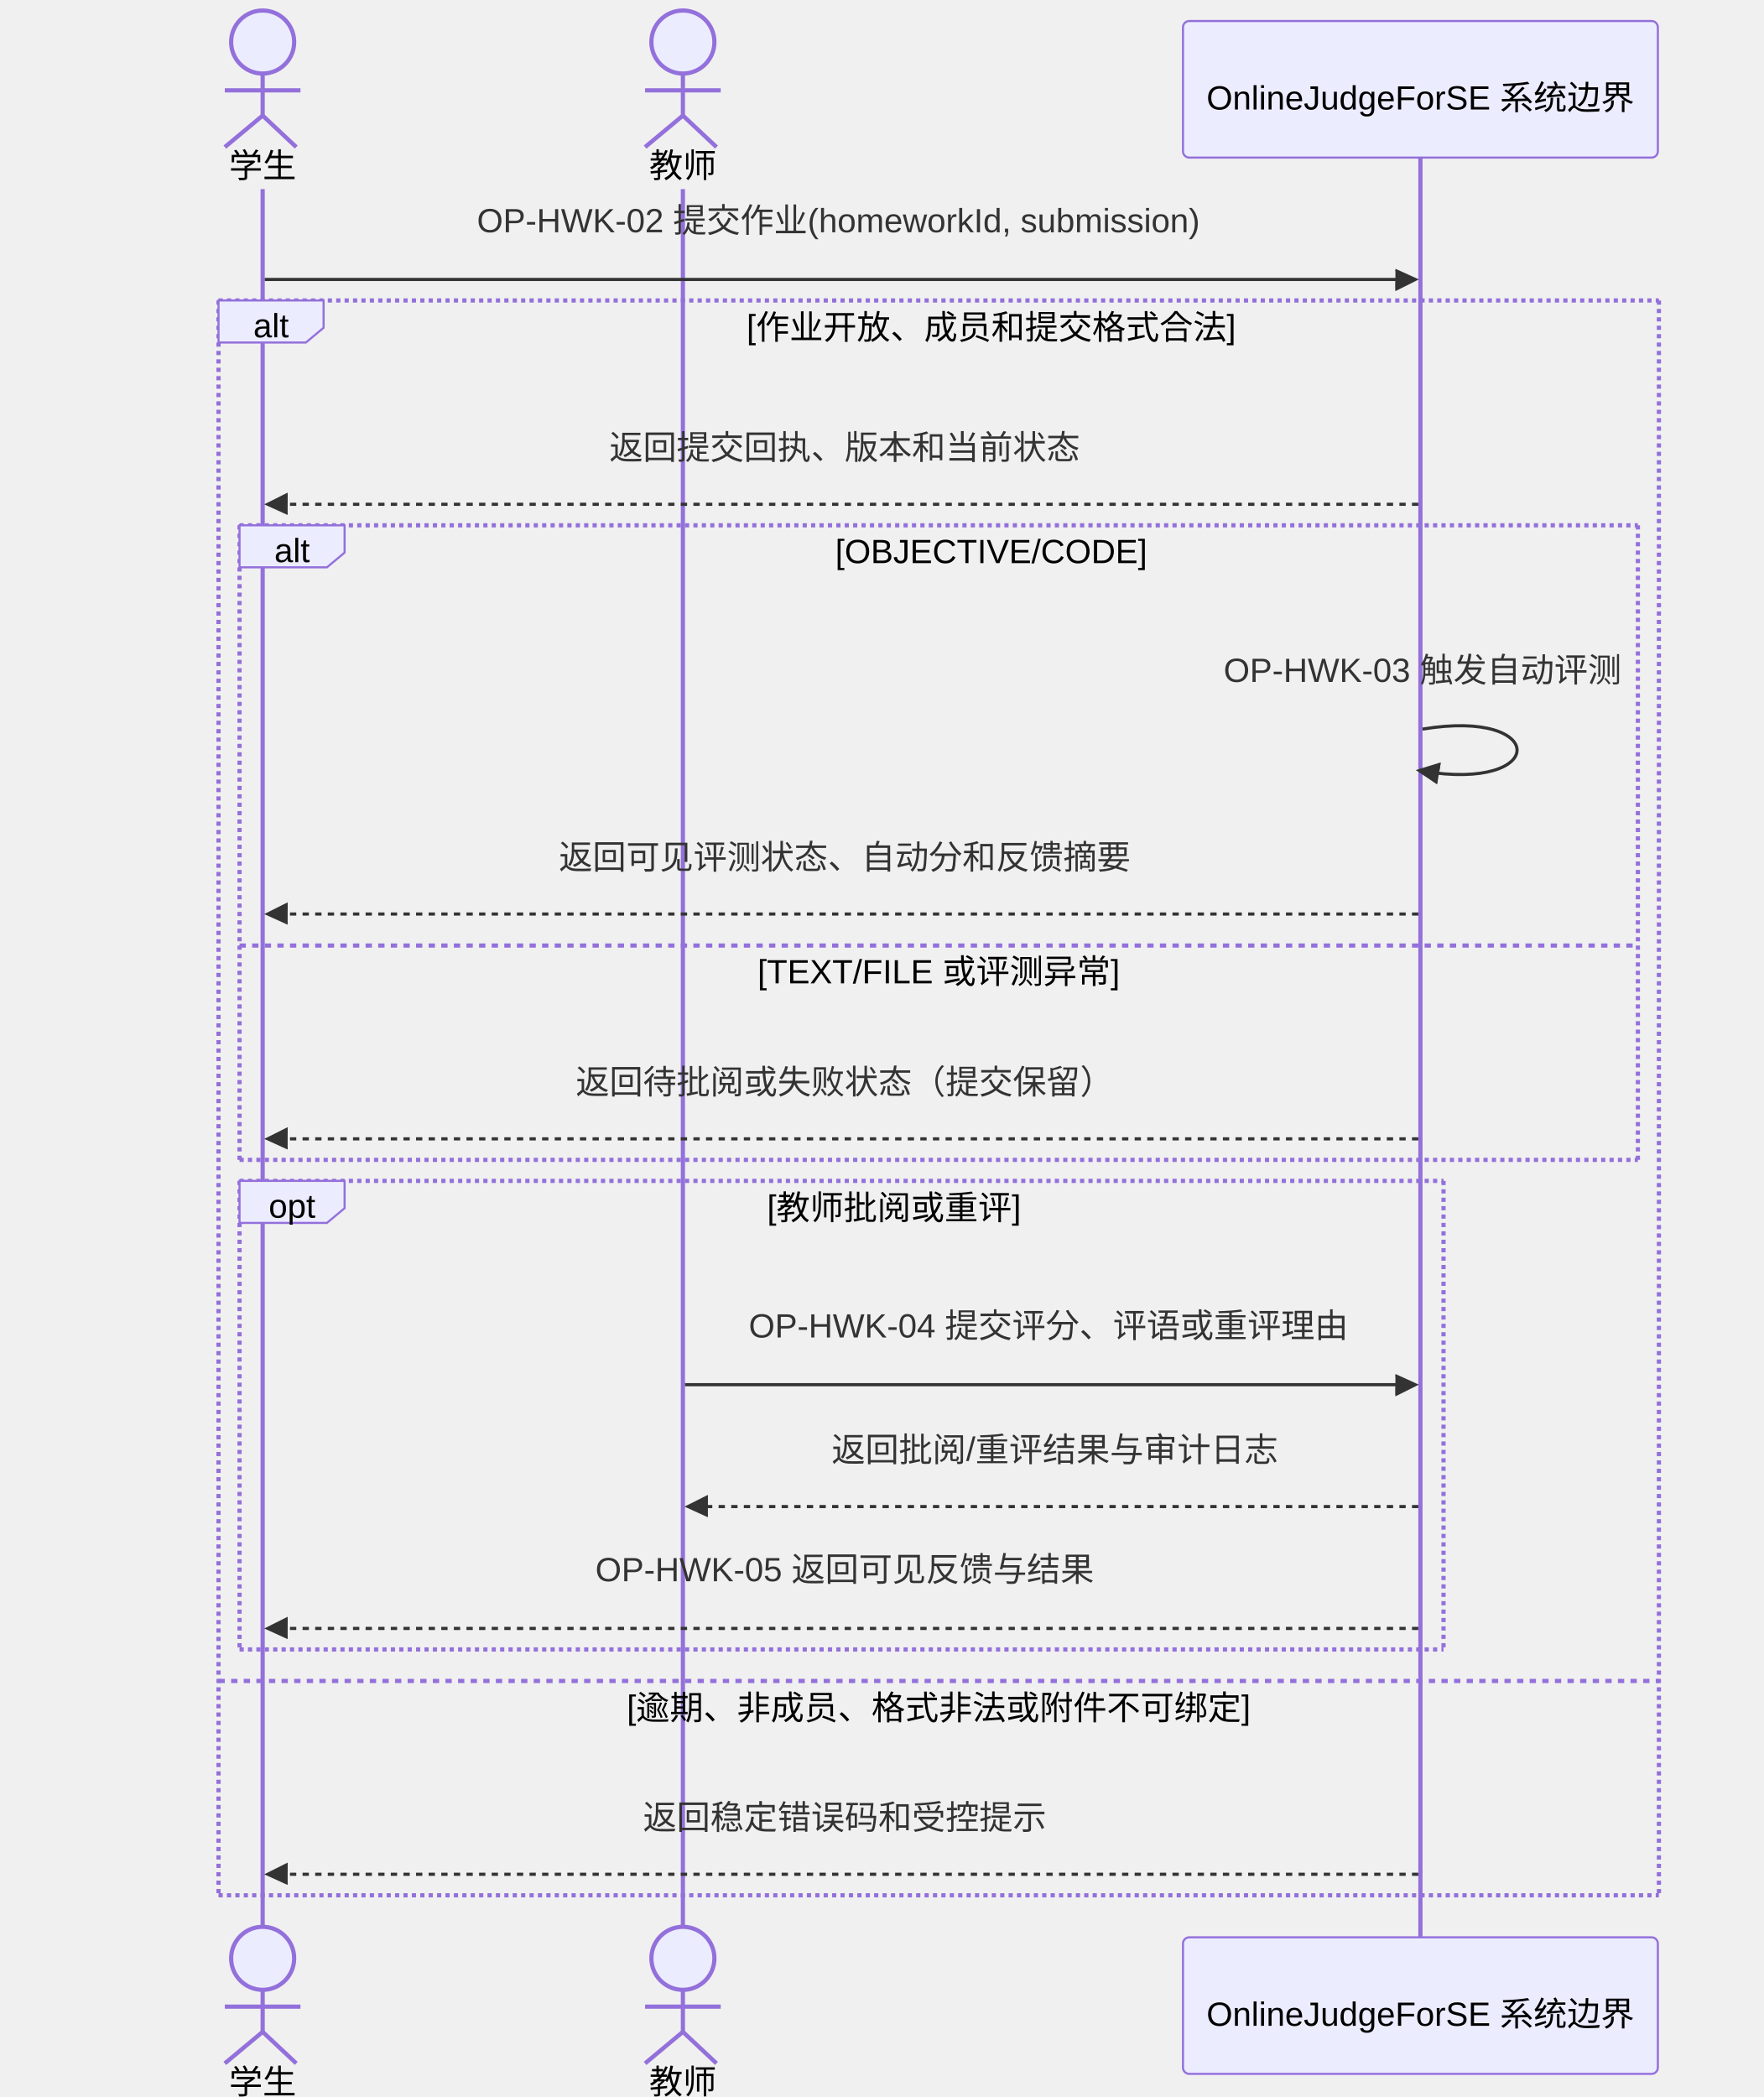
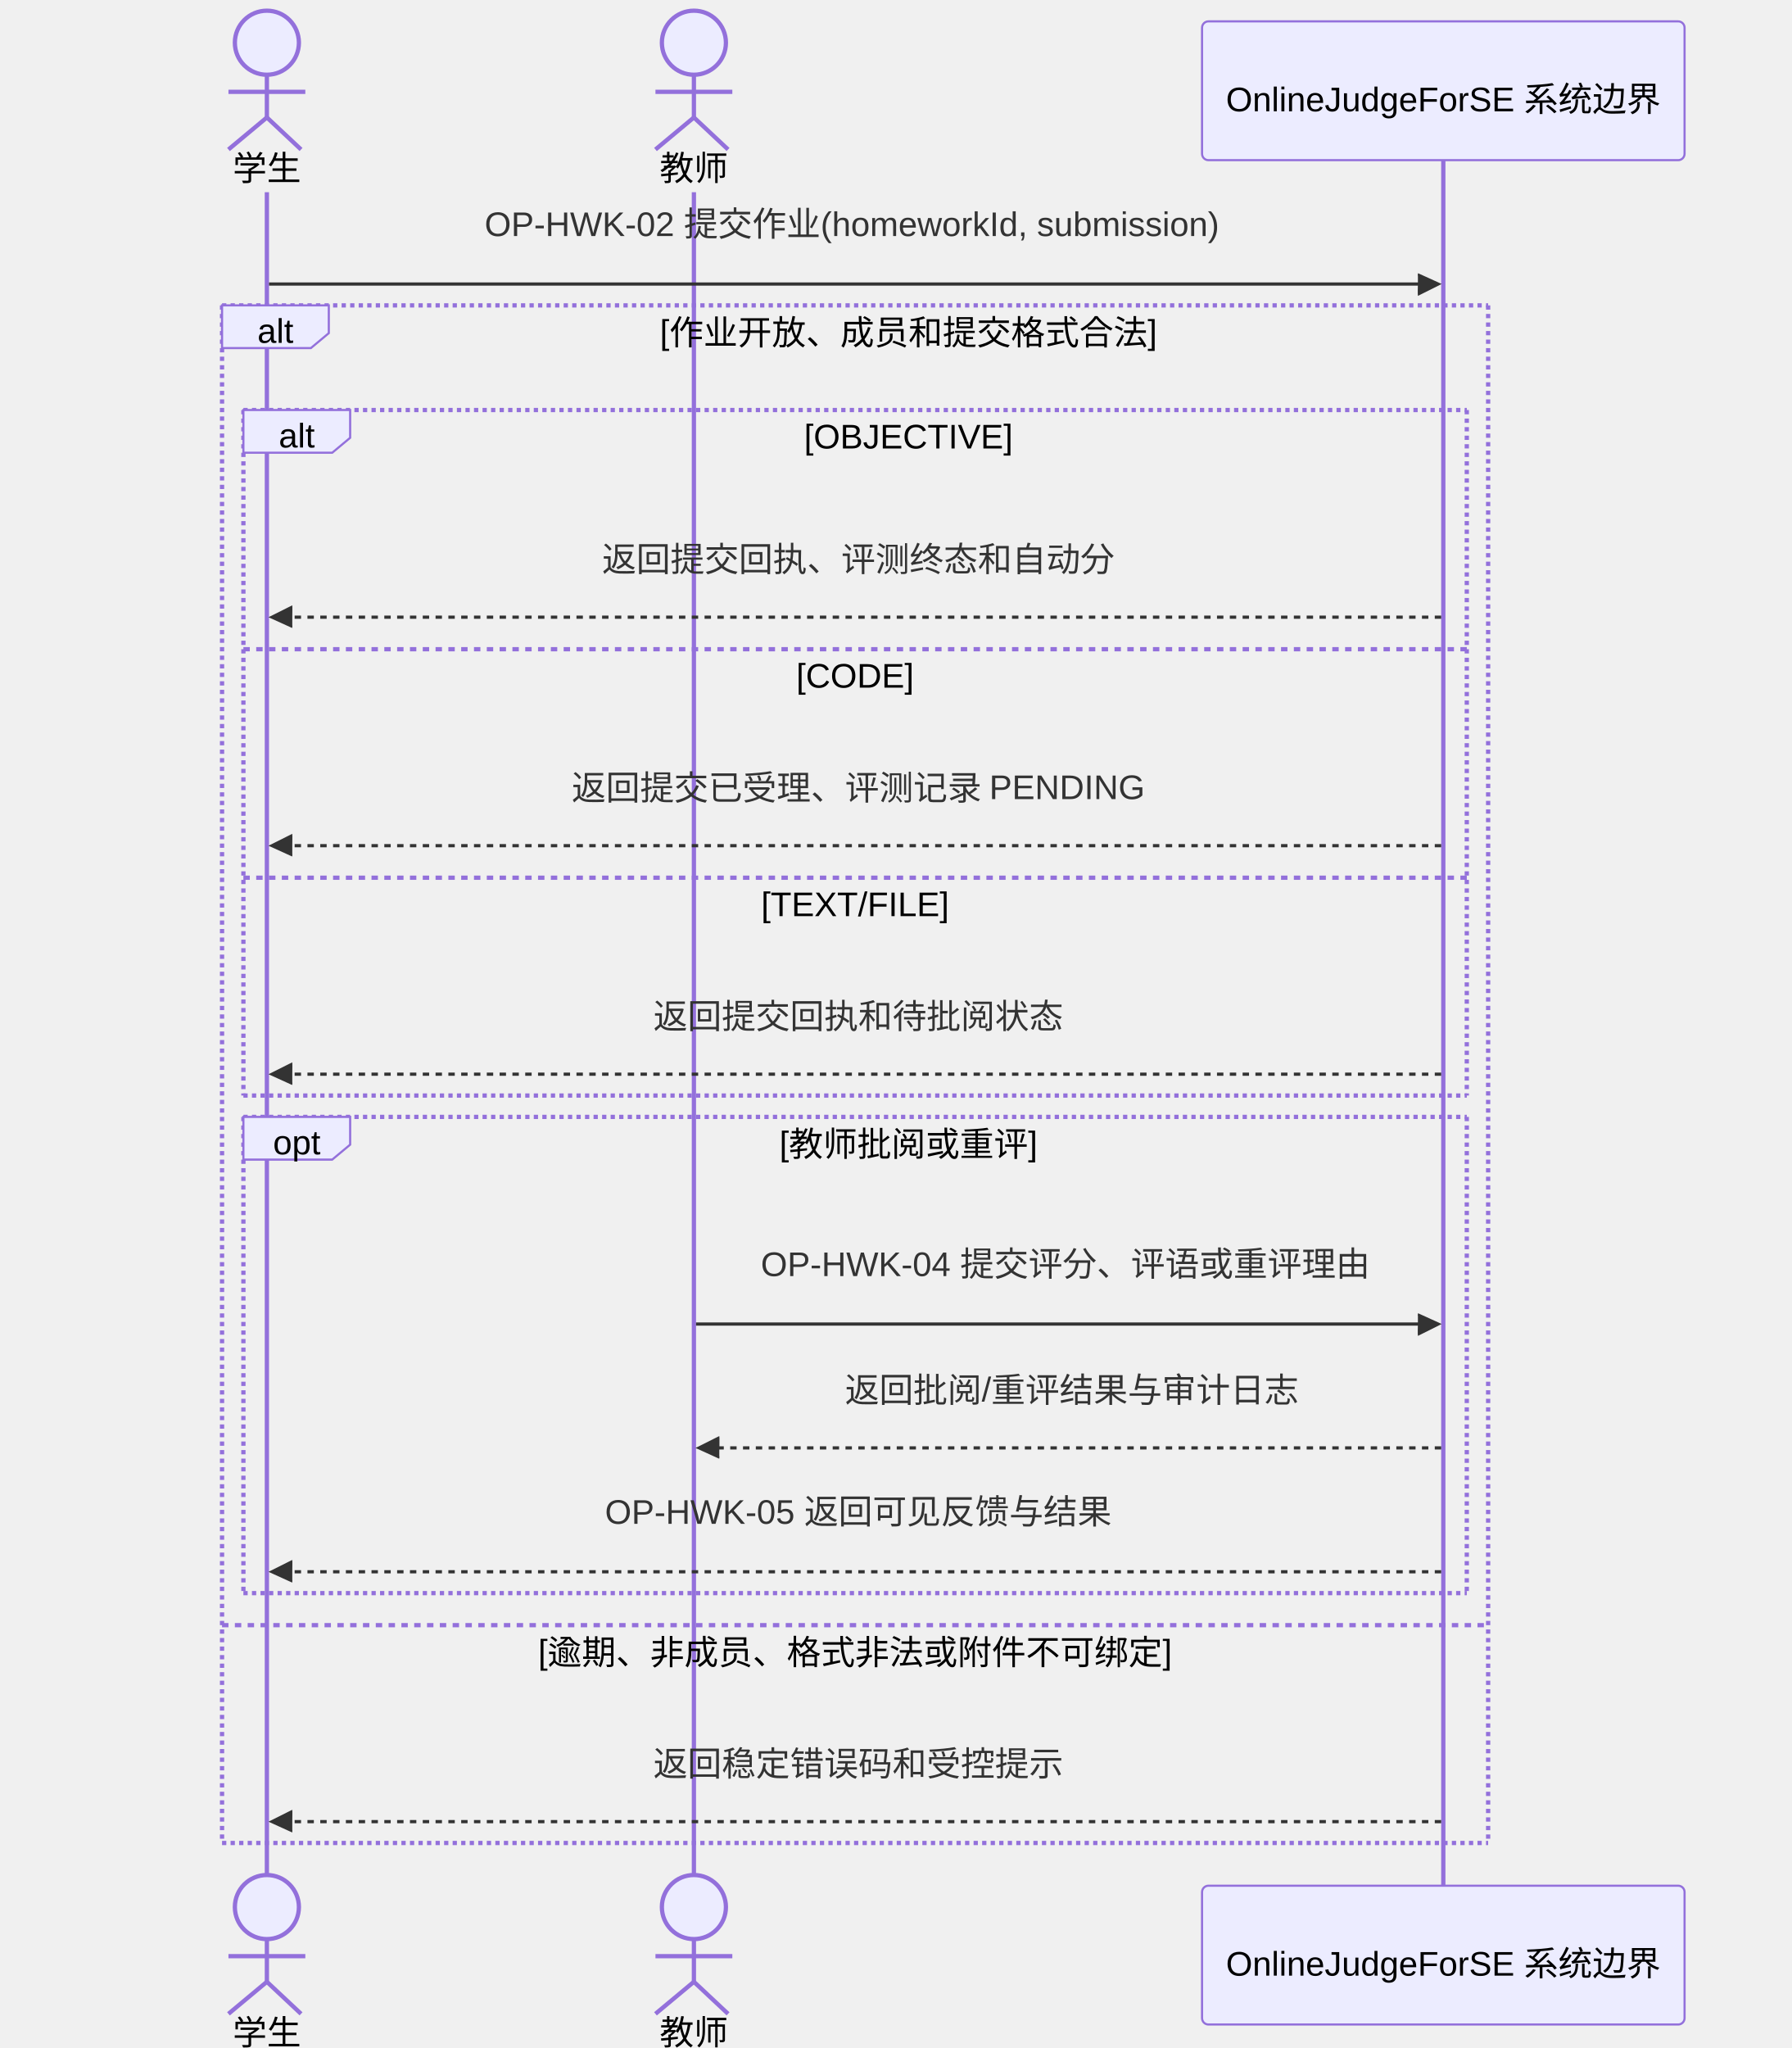
- <svg xmlns="http://www.w3.org/2000/svg" id="my-svg" width="100%" style="max-width: 839.5px;; background-color: white;" viewBox="-50 -10 839.5 998" role="graphics-document document" aria-roledescription="sequence">
+ <svg xmlns="http://www.w3.org/2000/svg" id="my-svg" width="100%" style="max-width: 839px;; background-color: white;" viewBox="-50 -10 839 959" role="graphics-document document" aria-roledescription="sequence">
  <g>
-     <rect x="513" y="912" fill="#eaeaea" stroke="#666" width="226" height="65" name="System" rx="3" ry="3" class="actor actor-bottom" />
-     <text x="626" y="944.5" dominant-baseline="central" alignment-baseline="central" class="actor actor-box" style="text-anchor: middle; font-size: 16px; font-weight: 400;">
+     <rect x="513" y="873" fill="#eaeaea" stroke="#666" width="226" height="65" name="System" rx="3" ry="3" class="actor actor-bottom" />
+     <text x="626" y="905.5" dominant-baseline="central" alignment-baseline="central" class="actor actor-box" style="text-anchor: middle; font-size: 16px; font-weight: 400;">
      <tspan x="626" dy="0">OnlineJudgeForSE 系统边界</tspan>
    </text>
  </g>
  <g />
  <g />
  <g>
-     <line id="actor2" x1="626" y1="65" x2="626" y2="912" class="actor-line 200" stroke-width="0.5px" stroke="#999" name="System" data-et="life-line" data-id="System" />
+     <line id="actor2" x1="626" y1="65" x2="626" y2="873" class="actor-line 200" stroke-width="0.5px" stroke="#999" name="System" data-et="life-line" data-id="System" />
    <g id="root-2" data-et="participant" data-type="participant" data-id="System">
      <rect x="513" y="0" fill="#eaeaea" stroke="#666" width="226" height="65" name="System" rx="3" ry="3" class="actor actor-top" />
      <text x="626" y="32.5" dominant-baseline="central" alignment-baseline="central" class="actor actor-box" style="text-anchor: middle; font-size: 16px; font-weight: 400;">
        <tspan x="626" dy="0">OnlineJudgeForSE 系统边界</tspan>
      </text>
    </g>
  </g>
  <g>
-     <line id="actor1" x1="275" y1="80" x2="275" y2="912" class="actor-line 200" stroke-width="0.5px" stroke="#999" name="Teacher" data-et="life-line" data-id="Teacher" />
+     <line id="actor1" x1="275" y1="80" x2="275" y2="873" class="actor-line 200" stroke-width="0.5px" stroke="#999" name="Teacher" data-et="life-line" data-id="Teacher" />
  </g>
  <g>
-     <line id="actor0" x1="75" y1="80" x2="75" y2="912" class="actor-line 200" stroke-width="0.5px" stroke="#999" name="Student" data-et="life-line" data-id="Student" />
+     <line id="actor0" x1="75" y1="80" x2="75" y2="873" class="actor-line 200" stroke-width="0.5px" stroke="#999" name="Student" data-et="life-line" data-id="Student" />
  </g>
  <style>#my-svg{font-family:"trebuchet ms",verdana,arial,sans-serif;font-size:16px;fill:#333;}@keyframes edge-animation-frame{from{stroke-dashoffset:0;}}@keyframes dash{to{stroke-dashoffset:0;}}#my-svg .edge-animation-slow{stroke-dasharray:9,5!important;stroke-dashoffset:900;animation:dash 50s linear infinite;stroke-linecap:round;}#my-svg .edge-animation-fast{stroke-dasharray:9,5!important;stroke-dashoffset:900;animation:dash 20s linear infinite;stroke-linecap:round;}#my-svg .error-icon{fill:#552222;}#my-svg .error-text{fill:#552222;stroke:#552222;}#my-svg .edge-thickness-normal{stroke-width:1px;}#my-svg .edge-thickness-thick{stroke-width:3.5px;}#my-svg .edge-pattern-solid{stroke-dasharray:0;}#my-svg .edge-thickness-invisible{stroke-width:0;fill:none;}#my-svg .edge-pattern-dashed{stroke-dasharray:3;}#my-svg .edge-pattern-dotted{stroke-dasharray:2;}#my-svg .marker{fill:#333333;stroke:#333333;}#my-svg .marker.cross{stroke:#333333;}#my-svg svg{font-family:"trebuchet ms",verdana,arial,sans-serif;font-size:16px;}#my-svg p{margin:0;}#my-svg .actor{stroke:#9370DB;fill:#ECECFF;stroke-width:1;}#my-svg rect.actor.outer-path[data-look="neo"]{filter:drop-shadow(1px 2px 2px rgba(185, 185, 185, 1));}#my-svg rect.note[data-look="neo"]{stroke:#aaaa33;fill:#fff5ad;filter:drop-shadow(1px 2px 2px rgba(185, 185, 185, 1));}#my-svg text.actor&gt;tspan{fill:black;stroke:none;}#my-svg .actor-line{stroke:#9370DB;}#my-svg .innerArc{stroke-width:1.5;stroke-dasharray:none;}#my-svg .messageLine0{stroke-width:1.5;stroke-dasharray:none;stroke:#333;}#my-svg .messageLine1{stroke-width:1.5;stroke-dasharray:2,2;stroke:#333;}#my-svg [id$="-arrowhead"] path{fill:#333;stroke:#333;}#my-svg .sequenceNumber{fill:white;}#my-svg [id$="-sequencenumber"]{fill:#333;}#my-svg [id$="-crosshead"] path{fill:#333;stroke:#333;}#my-svg .messageText{fill:#333;stroke:none;}#my-svg .labelBox{stroke:#9370DB;fill:#ECECFF;filter:none;}#my-svg .labelText,#my-svg .labelText&gt;tspan{fill:black;stroke:none;}#my-svg .loopText,#my-svg .loopText&gt;tspan{fill:black;stroke:none;}#my-svg .sectionTitle,#my-svg .sectionTitle&gt;tspan{fill:black;stroke:none;}#my-svg .loopLine{stroke-width:2px;stroke-dasharray:2,2;stroke:#9370DB;fill:#9370DB;}#my-svg .note{stroke:#aaaa33;fill:#fff5ad;}#my-svg .noteText,#my-svg .noteText&gt;tspan{fill:black;stroke:none;font-weight:normal;}#my-svg .activation0{fill:#f4f4f4;stroke:#666;}#my-svg .activation1{fill:#f4f4f4;stroke:#666;}#my-svg .activation2{fill:#f4f4f4;stroke:#666;}#my-svg .actorPopupMenu{position:absolute;}#my-svg .actorPopupMenuPanel{position:absolute;fill:#ECECFF;box-shadow:0px 8px 16px 0px rgba(0,0,0,0.2);filter:drop-shadow(3px 5px 2px rgb(0 0 0 / 0.4));}#my-svg .actor-man circle,#my-svg line{fill:#ECECFF;stroke-width:2px;}#my-svg g rect.rect{filter:drop-shadow(1px 2px 2px rgba(185, 185, 185, 1));stroke:#9370DB;}#my-svg .node .neo-node{stroke:#9370DB;}#my-svg [data-look="neo"].node rect,#my-svg [data-look="neo"].cluster rect,#my-svg [data-look="neo"].node polygon{stroke:#9370DB;filter:drop-shadow(1px 2px 2px rgba(185, 185, 185, 1));}#my-svg [data-look="neo"].swimlane.cluster rect{filter:none;}#my-svg [data-look="neo"].node path{stroke:#9370DB;stroke-width:1px;}#my-svg [data-look="neo"].node .outer-path{filter:drop-shadow(1px 2px 2px rgba(185, 185, 185, 1));}#my-svg [data-look="neo"].node .neo-line path{stroke:#9370DB;filter:none;}#my-svg [data-look="neo"].node circle{stroke:#9370DB;filter:drop-shadow(1px 2px 2px rgba(185, 185, 185, 1));}#my-svg [data-look="neo"].node circle .state-start{fill:#000000;}#my-svg [data-look="neo"].icon-shape .icon{fill:#9370DB;filter:drop-shadow(1px 2px 2px rgba(185, 185, 185, 1));}#my-svg [data-look="neo"].icon-shape .icon-neo path{stroke:#9370DB;filter:drop-shadow(1px 2px 2px rgba(185, 185, 185, 1));}#my-svg :root{--mermaid-font-family:"trebuchet ms",verdana,arial,sans-serif;}</style>
  <g />
  <defs>
    <symbol id="my-svg-computer" width="24" height="24">
      <path transform="scale(.5)" d="M2 2v13h20v-13h-20zm18 11h-16v-9h16v9zm-10.228 6l.466-1h3.524l.467 1h-4.457zm14.228 3h-24l2-6h2.104l-1.33 4h18.45l-1.297-4h2.073l2 6zm-5-10h-14v-7h14v7z" />
    </symbol>
  </defs>
  <defs>
    <symbol id="my-svg-database" fill-rule="evenodd" clip-rule="evenodd">
      <path transform="scale(.5)" d="M12.258.001l.256.004.255.005.253.008.251.01.249.012.247.015.246.016.242.019.241.02.239.023.236.024.233.027.231.028.229.031.225.032.223.034.22.036.217.038.214.04.211.041.208.043.205.045.201.046.198.048.194.05.191.051.187.053.183.054.18.056.175.057.172.059.168.06.163.061.16.063.155.064.15.066.074.033.073.033.071.034.07.034.069.035.068.035.067.035.066.035.064.036.064.036.062.036.06.036.06.037.058.037.058.037.055.038.055.038.053.038.052.038.051.039.05.039.048.039.047.039.045.04.044.04.043.04.041.04.04.041.039.041.037.041.036.041.034.041.033.042.032.042.03.042.029.042.027.042.026.043.024.043.023.043.021.043.02.043.018.044.017.043.015.044.013.044.012.044.011.045.009.044.007.045.006.045.004.045.002.045.001.045v17l-.001.045-.002.045-.004.045-.006.045-.007.045-.009.044-.011.045-.012.044-.013.044-.015.044-.017.043-.018.044-.02.043-.021.043-.023.043-.024.043-.026.043-.027.042-.029.042-.03.042-.032.042-.033.042-.034.041-.036.041-.037.041-.039.041-.04.041-.041.04-.043.04-.044.04-.045.04-.047.039-.048.039-.05.039-.051.039-.052.038-.053.038-.055.038-.055.038-.058.037-.058.037-.06.037-.06.036-.062.036-.064.036-.064.036-.066.035-.067.035-.068.035-.069.035-.07.034-.071.034-.073.033-.074.033-.15.066-.155.064-.16.063-.163.061-.168.06-.172.059-.175.057-.18.056-.183.054-.187.053-.191.051-.194.05-.198.048-.201.046-.205.045-.208.043-.211.041-.214.04-.217.038-.22.036-.223.034-.225.032-.229.031-.231.028-.233.027-.236.024-.239.023-.241.02-.242.019-.246.016-.247.015-.249.012-.251.01-.253.008-.255.005-.256.004-.258.001-.258-.001-.256-.004-.255-.005-.253-.008-.251-.01-.249-.012-.247-.015-.245-.016-.243-.019-.241-.02-.238-.023-.236-.024-.234-.027-.231-.028-.228-.031-.226-.032-.223-.034-.22-.036-.217-.038-.214-.04-.211-.041-.208-.043-.204-.045-.201-.046-.198-.048-.195-.05-.19-.051-.187-.053-.184-.054-.179-.056-.176-.057-.172-.059-.167-.06-.164-.061-.159-.063-.155-.064-.151-.066-.074-.033-.072-.033-.072-.034-.07-.034-.069-.035-.068-.035-.067-.035-.066-.035-.064-.036-.063-.036-.062-.036-.061-.036-.06-.037-.058-.037-.057-.037-.056-.038-.055-.038-.053-.038-.052-.038-.051-.039-.049-.039-.049-.039-.046-.039-.046-.04-.044-.04-.043-.04-.041-.04-.04-.041-.039-.041-.037-.041-.036-.041-.034-.041-.033-.042-.032-.042-.03-.042-.029-.042-.027-.042-.026-.043-.024-.043-.023-.043-.021-.043-.02-.043-.018-.044-.017-.043-.015-.044-.013-.044-.012-.044-.011-.045-.009-.044-.007-.045-.006-.045-.004-.045-.002-.045-.001-.045v-17l.001-.045.002-.045.004-.045.006-.045.007-.045.009-.044.011-.045.012-.044.013-.044.015-.044.017-.043.018-.044.02-.043.021-.043.023-.043.024-.043.026-.043.027-.042.029-.042.03-.042.032-.042.033-.042.034-.041.036-.041.037-.041.039-.041.04-.041.041-.04.043-.04.044-.04.046-.04.046-.039.049-.039.049-.039.051-.039.052-.038.053-.038.055-.038.056-.038.057-.037.058-.037.06-.037.061-.036.062-.036.063-.036.064-.036.066-.035.067-.035.068-.035.069-.035.07-.034.072-.034.072-.033.074-.033.151-.066.155-.064.159-.063.164-.061.167-.06.172-.059.176-.057.179-.056.184-.054.187-.053.19-.051.195-.05.198-.048.201-.046.204-.045.208-.043.211-.041.214-.04.217-.038.22-.036.223-.034.226-.032.228-.031.231-.028.234-.027.236-.024.238-.023.241-.02.243-.019.245-.016.247-.015.249-.012.251-.01.253-.008.255-.005.256-.004.258-.001.258.001zm-9.258 20.499v.01l.001.021.003.021.004.022.005.021.006.022.007.022.009.023.01.022.011.023.012.023.013.023.015.023.016.024.017.023.018.024.019.024.021.024.022.025.023.024.024.025.052.049.056.05.061.051.066.051.07.051.075.051.079.052.084.052.088.052.092.052.097.052.102.051.105.052.11.052.114.051.119.051.123.051.127.05.131.05.135.05.139.048.144.049.147.047.152.047.155.047.16.045.163.045.167.043.171.043.176.041.178.041.183.039.187.039.19.037.194.035.197.035.202.033.204.031.209.03.212.029.216.027.219.025.222.024.226.021.23.02.233.018.236.016.24.015.243.012.246.01.249.008.253.005.256.004.259.001.26-.001.257-.004.254-.005.25-.008.247-.011.244-.012.241-.014.237-.016.233-.018.231-.021.226-.021.224-.024.22-.026.216-.027.212-.028.21-.031.205-.031.202-.034.198-.034.194-.036.191-.037.187-.039.183-.04.179-.04.175-.042.172-.043.168-.044.163-.045.16-.046.155-.046.152-.047.148-.048.143-.049.139-.049.136-.05.131-.05.126-.05.123-.051.118-.052.114-.051.11-.052.106-.052.101-.052.096-.052.092-.052.088-.053.083-.051.079-.052.074-.052.07-.051.065-.051.06-.051.056-.05.051-.05.023-.024.023-.025.021-.024.02-.024.019-.024.018-.024.017-.024.015-.023.014-.024.013-.023.012-.023.01-.023.01-.022.008-.022.006-.022.006-.022.004-.022.004-.021.001-.021.001-.021v-4.127l-.077.055-.08.053-.083.054-.085.053-.087.052-.09.052-.093.051-.095.05-.097.05-.1.049-.102.049-.105.048-.106.047-.109.047-.111.046-.114.045-.115.045-.118.044-.12.043-.122.042-.124.042-.126.041-.128.04-.13.04-.132.038-.134.038-.135.037-.138.037-.139.035-.142.035-.143.034-.144.033-.147.032-.148.031-.15.03-.151.03-.153.029-.154.027-.156.027-.158.026-.159.025-.161.024-.162.023-.163.022-.165.021-.166.02-.167.019-.169.018-.169.017-.171.016-.173.015-.173.014-.175.013-.175.012-.177.011-.178.01-.179.008-.179.008-.181.006-.182.005-.182.004-.184.003-.184.002h-.37l-.184-.002-.184-.003-.182-.004-.182-.005-.181-.006-.179-.008-.179-.008-.178-.01-.176-.011-.176-.012-.175-.013-.173-.014-.172-.015-.171-.016-.17-.017-.169-.018-.167-.019-.166-.02-.165-.021-.163-.022-.162-.023-.161-.024-.159-.025-.157-.026-.156-.027-.155-.027-.153-.029-.151-.03-.15-.03-.148-.031-.146-.032-.145-.033-.143-.034-.141-.035-.14-.035-.137-.037-.136-.037-.134-.038-.132-.038-.13-.04-.128-.04-.126-.041-.124-.042-.122-.042-.12-.044-.117-.043-.116-.045-.113-.045-.112-.046-.109-.047-.106-.047-.105-.048-.102-.049-.1-.049-.097-.05-.095-.05-.093-.052-.09-.051-.087-.052-.085-.053-.083-.054-.08-.054-.077-.054v4.127zm0-5.654v.011l.001.021.003.021.004.021.005.022.006.022.007.022.009.022.01.022.011.023.012.023.013.023.015.024.016.023.017.024.018.024.019.024.021.024.022.024.023.025.024.024.052.05.056.05.061.05.066.051.07.051.075.052.079.051.084.052.088.052.092.052.097.052.102.052.105.052.11.051.114.051.119.052.123.05.127.051.131.05.135.049.139.049.144.048.147.048.152.047.155.046.16.045.163.045.167.044.171.042.176.042.178.04.183.04.187.038.19.037.194.036.197.034.202.033.204.032.209.03.212.028.216.027.219.025.222.024.226.022.23.02.233.018.236.016.24.014.243.012.246.01.249.008.253.006.256.003.259.001.26-.001.257-.003.254-.006.25-.008.247-.01.244-.012.241-.015.237-.016.233-.018.231-.02.226-.022.224-.024.22-.025.216-.027.212-.029.21-.03.205-.032.202-.033.198-.035.194-.036.191-.037.187-.039.183-.039.179-.041.175-.042.172-.043.168-.044.163-.045.16-.045.155-.047.152-.047.148-.048.143-.048.139-.05.136-.049.131-.05.126-.051.123-.051.118-.051.114-.052.11-.052.106-.052.101-.052.096-.052.092-.052.088-.052.083-.052.079-.052.074-.051.07-.052.065-.051.06-.05.056-.051.051-.049.023-.025.023-.024.021-.025.02-.024.019-.024.018-.024.017-.024.015-.023.014-.023.013-.024.012-.022.01-.023.01-.023.008-.022.006-.022.006-.022.004-.021.004-.022.001-.021.001-.021v-4.139l-.077.054-.08.054-.083.054-.085.052-.087.053-.09.051-.093.051-.095.051-.097.05-.1.049-.102.049-.105.048-.106.047-.109.047-.111.046-.114.045-.115.044-.118.044-.12.044-.122.042-.124.042-.126.041-.128.04-.13.039-.132.039-.134.038-.135.037-.138.036-.139.036-.142.035-.143.033-.144.033-.147.033-.148.031-.15.03-.151.03-.153.028-.154.028-.156.027-.158.026-.159.025-.161.024-.162.023-.163.022-.165.021-.166.02-.167.019-.169.018-.169.017-.171.016-.173.015-.173.014-.175.013-.175.012-.177.011-.178.009-.179.009-.179.007-.181.007-.182.005-.182.004-.184.003-.184.002h-.37l-.184-.002-.184-.003-.182-.004-.182-.005-.181-.007-.179-.007-.179-.009-.178-.009-.176-.011-.176-.012-.175-.013-.173-.014-.172-.015-.171-.016-.17-.017-.169-.018-.167-.019-.166-.02-.165-.021-.163-.022-.162-.023-.161-.024-.159-.025-.157-.026-.156-.027-.155-.028-.153-.028-.151-.03-.15-.03-.148-.031-.146-.033-.145-.033-.143-.033-.141-.035-.14-.036-.137-.036-.136-.037-.134-.038-.132-.039-.13-.039-.128-.04-.126-.041-.124-.042-.122-.043-.12-.043-.117-.044-.116-.044-.113-.046-.112-.046-.109-.046-.106-.047-.105-.048-.102-.049-.1-.049-.097-.05-.095-.051-.093-.051-.09-.051-.087-.053-.085-.052-.083-.054-.08-.054-.077-.054v4.139zm0-5.666v.011l.001.02.003.022.004.021.005.022.006.021.007.022.009.023.01.022.011.023.012.023.013.023.015.023.016.024.017.024.018.023.019.024.021.025.022.024.023.024.024.025.052.05.056.05.061.05.066.051.07.051.075.052.079.051.084.052.088.052.092.052.097.052.102.052.105.051.11.052.114.051.119.051.123.051.127.05.131.05.135.05.139.049.144.048.147.048.152.047.155.046.16.045.163.045.167.043.171.043.176.042.178.04.183.04.187.038.19.037.194.036.197.034.202.033.204.032.209.03.212.028.216.027.219.025.222.024.226.021.23.02.233.018.236.017.24.014.243.012.246.01.249.008.253.006.256.003.259.001.26-.001.257-.003.254-.006.25-.008.247-.01.244-.013.241-.014.237-.016.233-.018.231-.02.226-.022.224-.024.22-.025.216-.027.212-.029.21-.03.205-.032.202-.033.198-.035.194-.036.191-.037.187-.039.183-.039.179-.041.175-.042.172-.043.168-.044.163-.045.16-.045.155-.047.152-.047.148-.048.143-.049.139-.049.136-.049.131-.051.126-.05.123-.051.118-.052.114-.051.11-.052.106-.052.101-.052.096-.052.092-.052.088-.052.083-.052.079-.052.074-.052.07-.051.065-.051.06-.051.056-.05.051-.049.023-.025.023-.025.021-.024.02-.024.019-.024.018-.024.017-.024.015-.023.014-.024.013-.023.012-.023.01-.022.01-.023.008-.022.006-.022.006-.022.004-.022.004-.021.001-.021.001-.021v-4.153l-.077.054-.08.054-.083.053-.085.053-.087.053-.09.051-.093.051-.095.051-.097.05-.1.049-.102.048-.105.048-.106.048-.109.046-.111.046-.114.046-.115.044-.118.044-.12.043-.122.043-.124.042-.126.041-.128.04-.13.039-.132.039-.134.038-.135.037-.138.036-.139.036-.142.034-.143.034-.144.033-.147.032-.148.032-.15.03-.151.03-.153.028-.154.028-.156.027-.158.026-.159.024-.161.024-.162.023-.163.023-.165.021-.166.02-.167.019-.169.018-.169.017-.171.016-.173.015-.173.014-.175.013-.175.012-.177.01-.178.01-.179.009-.179.007-.181.006-.182.006-.182.004-.184.003-.184.001-.185.001-.185-.001-.184-.001-.184-.003-.182-.004-.182-.006-.181-.006-.179-.007-.179-.009-.178-.01-.176-.01-.176-.012-.175-.013-.173-.014-.172-.015-.171-.016-.17-.017-.169-.018-.167-.019-.166-.02-.165-.021-.163-.023-.162-.023-.161-.024-.159-.024-.157-.026-.156-.027-.155-.028-.153-.028-.151-.03-.15-.03-.148-.032-.146-.032-.145-.033-.143-.034-.141-.034-.14-.036-.137-.036-.136-.037-.134-.038-.132-.039-.13-.039-.128-.041-.126-.041-.124-.041-.122-.043-.12-.043-.117-.044-.116-.044-.113-.046-.112-.046-.109-.046-.106-.048-.105-.048-.102-.048-.1-.05-.097-.049-.095-.051-.093-.051-.09-.052-.087-.052-.085-.053-.083-.053-.08-.054-.077-.054v4.153zm8.74-8.179l-.257.004-.254.005-.25.008-.247.011-.244.012-.241.014-.237.016-.233.018-.231.021-.226.022-.224.023-.22.026-.216.027-.212.028-.21.031-.205.032-.202.033-.198.034-.194.036-.191.038-.187.038-.183.04-.179.041-.175.042-.172.043-.168.043-.163.045-.16.046-.155.046-.152.048-.148.048-.143.048-.139.049-.136.05-.131.05-.126.051-.123.051-.118.051-.114.052-.11.052-.106.052-.101.052-.096.052-.092.052-.088.052-.083.052-.079.052-.074.051-.07.052-.065.051-.06.05-.056.05-.051.05-.023.025-.023.024-.021.024-.02.025-.019.024-.018.024-.017.023-.015.024-.014.023-.013.023-.012.023-.01.023-.01.022-.008.022-.006.023-.006.021-.004.022-.004.021-.001.021-.001.021.001.021.001.021.004.021.004.022.006.021.006.023.008.022.01.022.01.023.012.023.013.023.014.023.015.024.017.023.018.024.019.024.02.025.021.024.023.024.023.025.051.05.056.05.06.05.065.051.07.052.074.051.079.052.083.052.088.052.092.052.096.052.101.052.106.052.11.052.114.052.118.051.123.051.126.051.131.05.136.05.139.049.143.048.148.048.152.048.155.046.16.046.163.045.168.043.172.043.175.042.179.041.183.04.187.038.191.038.194.036.198.034.202.033.205.032.21.031.212.028.216.027.22.026.224.023.226.022.231.021.233.018.237.016.241.014.244.012.247.011.25.008.254.005.257.004.26.001.26-.001.257-.004.254-.005.25-.008.247-.011.244-.012.241-.014.237-.016.233-.018.231-.021.226-.022.224-.023.22-.026.216-.027.212-.028.21-.031.205-.032.202-.033.198-.034.194-.036.191-.038.187-.038.183-.04.179-.041.175-.042.172-.043.168-.043.163-.045.16-.046.155-.046.152-.048.148-.048.143-.048.139-.049.136-.05.131-.05.126-.051.123-.051.118-.051.114-.052.11-.052.106-.052.101-.052.096-.052.092-.052.088-.052.083-.052.079-.052.074-.051.07-.052.065-.051.06-.05.056-.05.051-.05.023-.025.023-.024.021-.024.02-.025.019-.024.018-.024.017-.023.015-.024.014-.023.013-.023.012-.023.01-.023.01-.022.008-.022.006-.023.006-.021.004-.022.004-.021.001-.021.001-.021-.001-.021-.001-.021-.004-.021-.004-.022-.006-.021-.006-.023-.008-.022-.01-.022-.01-.023-.012-.023-.013-.023-.014-.023-.015-.024-.017-.023-.018-.024-.019-.024-.02-.025-.021-.024-.023-.024-.023-.025-.051-.05-.056-.05-.06-.05-.065-.051-.07-.052-.074-.051-.079-.052-.083-.052-.088-.052-.092-.052-.096-.052-.101-.052-.106-.052-.11-.052-.114-.052-.118-.051-.123-.051-.126-.051-.131-.05-.136-.05-.139-.049-.143-.048-.148-.048-.152-.048-.155-.046-.16-.046-.163-.045-.168-.043-.172-.043-.175-.042-.179-.041-.183-.04-.187-.038-.191-.038-.194-.036-.198-.034-.202-.033-.205-.032-.21-.031-.212-.028-.216-.027-.22-.026-.224-.023-.226-.022-.231-.021-.233-.018-.237-.016-.241-.014-.244-.012-.247-.011-.25-.008-.254-.005-.257-.004-.26-.001-.26.001z" />
    </symbol>
  </defs>
  <defs>
    <symbol id="my-svg-clock" width="24" height="24">
      <path transform="scale(.5)" d="M12 2c5.514 0 10 4.486 10 10s-4.486 10-10 10-10-4.486-10-10 4.486-10 10-10zm0-2c-6.627 0-12 5.373-12 12s5.373 12 12 12 12-5.373 12-12-5.373-12-12-12zm5.848 12.459c.202.038.202.333.001.372-1.907.361-6.045 1.111-6.547 1.111-.719 0-1.301-.582-1.301-1.301 0-.512.77-5.447 1.125-7.445.034-.192.312-.181.343.014l.985 6.238 5.394 1.011z" />
    </symbol>
  </defs>
  <defs>
    <marker id="my-svg-arrowhead" refX="7.9" refY="5" markerUnits="userSpaceOnUse" markerWidth="12" markerHeight="12" orient="auto-start-reverse">
      <path d="M -1 0 L 10 5 L 0 10 z" />
    </marker>
  </defs>
  <defs>
    <marker id="my-svg-crosshead" markerWidth="15" markerHeight="8" orient="auto" refX="4" refY="4.5">
      <path fill="none" stroke="#000000" stroke-width="1pt" d="M 1,2 L 6,7 M 6,2 L 1,7" style="stroke-dasharray: 0, 0;" />
    </marker>
  </defs>
  <defs>
    <marker id="my-svg-filled-head" refX="15.5" refY="7" markerWidth="20" markerHeight="28" orient="auto">
      <path d="M 18,7 L9,13 L14,7 L9,1 Z" />
    </marker>
  </defs>
  <defs>
    <marker id="my-svg-sequencenumber" refX="15" refY="15" markerWidth="60" markerHeight="40" orient="auto">
      <circle cx="15" cy="15" r="6" />
    </marker>
  </defs>
  <defs>
    <marker id="my-svg-solidTopArrowHead" refX="7.9" refY="7.25" markerUnits="userSpaceOnUse" markerWidth="12" markerHeight="12" orient="auto-start-reverse">
      <path d="M 0 0 L 10 8 L 0 8 z" />
    </marker>
  </defs>
  <defs>
    <marker id="my-svg-solidBottomArrowHead" refX="7.9" refY="0.75" markerUnits="userSpaceOnUse" markerWidth="12" markerHeight="12" orient="auto-start-reverse">
      <path d="M 0 0 L 10 0 L 0 8 z" />
    </marker>
  </defs>
  <defs>
    <marker id="my-svg-stickTopArrowHead" refX="7.5" refY="7" markerUnits="userSpaceOnUse" markerWidth="12" markerHeight="12" orient="auto-start-reverse">
      <path d="M 0 0 L 7 7" stroke="black" stroke-width="1.5" fill="none" />
    </marker>
  </defs>
  <defs>
    <marker id="my-svg-stickBottomArrowHead" refX="7.5" refY="0" markerUnits="userSpaceOnUse" markerWidth="12" markerHeight="12" orient="auto-start-reverse">
      <path d="M 0 7 L 7 0" stroke="black" stroke-width="1.5" fill="none" />
    </marker>
  </defs>
  <g data-et="control-structure" data-id="i8">
-     <line x1="64" y1="240" x2="729.5" y2="240" class="loopLine" />
-     <line x1="729.5" y1="240" x2="729.5" y2="542" class="loopLine" />
-     <line x1="64" y1="542" x2="729.5" y2="542" class="loopLine" />
-     <line x1="64" y1="240" x2="64" y2="542" class="loopLine" />
-     <line x1="64" y1="440" x2="729.5" y2="440" class="loopLine" style="stroke-dasharray: 3, 3;" />
-     <polygon points="64,240 114,240 114,253 105.6,260 64,260" class="labelBox" />
-     <text x="89" y="253" text-anchor="middle" dominant-baseline="middle" alignment-baseline="middle" class="labelText" style="font-size: 16px; font-weight: 400;">alt</text>
-     <text x="421.75" y="258" text-anchor="middle" class="loopText" style="font-size: 16px; font-weight: 400;">
-       <tspan x="421.75">[OBJECTIVE/CODE]</tspan>
+     <line x1="64" y1="182" x2="637" y2="182" class="loopLine" />
+     <line x1="637" y1="182" x2="637" y2="503" class="loopLine" />
+     <line x1="64" y1="503" x2="637" y2="503" class="loopLine" />
+     <line x1="64" y1="182" x2="64" y2="503" class="loopLine" />
+     <line x1="64" y1="294" x2="637" y2="294" class="loopLine" style="stroke-dasharray: 3, 3;" />
+     <line x1="64" y1="401" x2="637" y2="401" class="loopLine" style="stroke-dasharray: 3, 3;" />
+     <polygon points="64,182 114,182 114,195 105.6,202 64,202" class="labelBox" />
+     <text x="89" y="195" text-anchor="middle" dominant-baseline="middle" alignment-baseline="middle" class="labelText" style="font-size: 16px; font-weight: 400;">alt</text>
+     <text x="375.5" y="200" text-anchor="middle" class="loopText" style="font-size: 16px; font-weight: 400;">
+       <tspan x="375.5">[OBJECTIVE]</tspan>
    </text>
-     <text x="396.75" y="458" text-anchor="middle" class="sectionTitle" style="font-size: 16px; font-weight: 400;">[TEXT/FILE 或评测异常]</text>
+     <text x="350.5" y="312" text-anchor="middle" class="sectionTitle" style="font-size: 16px; font-weight: 400;">[CODE]</text>
+     <text x="350.5" y="419" text-anchor="middle" class="sectionTitle" style="font-size: 16px; font-weight: 400;">[TEXT/FILE]</text>
  </g>
  <g data-et="control-structure" data-id="i13">
-     <line x1="64" y1="552" x2="637" y2="552" class="loopLine" />
-     <line x1="637" y1="552" x2="637" y2="775" class="loopLine" />
-     <line x1="64" y1="775" x2="637" y2="775" class="loopLine" />
-     <line x1="64" y1="552" x2="64" y2="775" class="loopLine" />
-     <polygon points="64,552 114,552 114,565 105.6,572 64,572" class="labelBox" />
-     <text x="89" y="565" text-anchor="middle" dominant-baseline="middle" alignment-baseline="middle" class="labelText" style="font-size: 16px; font-weight: 400;">opt</text>
-     <text x="375.5" y="570" text-anchor="middle" class="loopText" style="font-size: 16px; font-weight: 400;">
+     <line x1="64" y1="513" x2="637" y2="513" class="loopLine" />
+     <line x1="637" y1="513" x2="637" y2="736" class="loopLine" />
+     <line x1="64" y1="736" x2="637" y2="736" class="loopLine" />
+     <line x1="64" y1="513" x2="64" y2="736" class="loopLine" />
+     <polygon points="64,513 114,513 114,526 105.6,533 64,533" class="labelBox" />
+     <text x="89" y="526" text-anchor="middle" dominant-baseline="middle" alignment-baseline="middle" class="labelText" style="font-size: 16px; font-weight: 400;">opt</text>
+     <text x="375.5" y="531" text-anchor="middle" class="loopText" style="font-size: 16px; font-weight: 400;">
      <tspan x="375.5">[教师批阅或重评]</tspan>
    </text>
  </g>
  <g data-et="control-structure" data-id="i16">
-     <line x1="54" y1="133" x2="739.5" y2="133" class="loopLine" />
-     <line x1="739.5" y1="133" x2="739.5" y2="892" class="loopLine" />
-     <line x1="54" y1="892" x2="739.5" y2="892" class="loopLine" />
-     <line x1="54" y1="133" x2="54" y2="892" class="loopLine" />
-     <line x1="54" y1="790" x2="739.5" y2="790" class="loopLine" style="stroke-dasharray: 3, 3;" />
+     <line x1="54" y1="133" x2="647" y2="133" class="loopLine" />
+     <line x1="647" y1="133" x2="647" y2="853" class="loopLine" />
+     <line x1="54" y1="853" x2="647" y2="853" class="loopLine" />
+     <line x1="54" y1="133" x2="54" y2="853" class="loopLine" />
+     <line x1="54" y1="751" x2="647" y2="751" class="loopLine" style="stroke-dasharray: 3, 3;" />
    <polygon points="54,133 104,133 104,146 95.6,153 54,153" class="labelBox" />
    <text x="79" y="146" text-anchor="middle" dominant-baseline="middle" alignment-baseline="middle" class="labelText" style="font-size: 16px; font-weight: 400;">alt</text>
-     <text x="421.75" y="151" text-anchor="middle" class="loopText" style="font-size: 16px; font-weight: 400;">
-       <tspan x="421.75">[作业开放、成员和提交格式合法]</tspan>
+     <text x="375.5" y="151" text-anchor="middle" class="loopText" style="font-size: 16px; font-weight: 400;">
+       <tspan x="375.5">[作业开放、成员和提交格式合法]</tspan>
    </text>
-     <text x="396.75" y="808" text-anchor="middle" class="sectionTitle" style="font-size: 16px; font-weight: 400;">[逾期、非成员、格式非法或附件不可绑定]</text>
+     <text x="350.5" y="769" text-anchor="middle" class="sectionTitle" style="font-size: 16px; font-weight: 400;">[逾期、非成员、格式非法或附件不可绑定]</text>
  </g>
  <g class="actor-man actor-top" name="Student" data-et="participant" data-type="actor" data-id="Student" style="stroke: rgb(147, 112, 219);">
    <line id="actor-man-torso0" x1="75" y1="25" x2="75" y2="45" />
    <line id="actor-man-arms0" x1="57" y1="33" x2="93" y2="33" />
    <line x1="57" y1="60" x2="75" y2="45" />
    <line x1="75" y1="45" x2="91" y2="60" />
    <circle cx="75" cy="10" r="15" width="150" height="65" />
    <text x="75" y="67.5" dominant-baseline="central" alignment-baseline="central" class="actor actor-man" style="text-anchor: middle; font-size: 16px; font-weight: 400;">
      <tspan x="75" dy="0">学生</tspan>
    </text>
  </g>
  <g class="actor-man actor-top" name="Teacher" data-et="participant" data-type="actor" data-id="Teacher" style="stroke: rgb(147, 112, 219);">
    <line id="actor-man-torso1" x1="275" y1="25" x2="275" y2="45" />
    <line id="actor-man-arms1" x1="257" y1="33" x2="293" y2="33" />
    <line x1="257" y1="60" x2="275" y2="45" />
    <line x1="275" y1="45" x2="291" y2="60" />
    <circle cx="275" cy="10" r="15" width="150" height="65" />
    <text x="275" y="67.5" dominant-baseline="central" alignment-baseline="central" class="actor actor-man" style="text-anchor: middle; font-size: 16px; font-weight: 400;">
      <tspan x="275" dy="0">教师</tspan>
    </text>
  </g>
  <text x="349" y="80" text-anchor="middle" dominant-baseline="middle" alignment-baseline="middle" class="messageText" dy="1em" style="font-size: 16px; font-weight: 400;">OP-HWK-02 提交作业(homeworkId, submission)</text>
  <line x1="76" y1="123" x2="622" y2="123" class="messageLine0" data-et="message" data-id="i0" data-from="Student" data-to="System" stroke-width="2" stroke="none" marker-end="url(#my-svg-arrowhead)" style="fill: none;" />
-   <text x="352" y="187" text-anchor="middle" dominant-baseline="middle" alignment-baseline="middle" class="messageText" dy="1em" style="font-size: 16px; font-weight: 400;">返回提交回执、版本和当前状态</text>
-   <line x1="625" y1="230" x2="79" y2="230" class="messageLine1" data-et="message" data-id="i2" data-from="System" data-to="Student" stroke-width="2" stroke="none" marker-end="url(#my-svg-arrowhead)" style="stroke-dasharray: 3, 3; fill: none;" />
-   <text x="627" y="294" text-anchor="middle" dominant-baseline="middle" alignment-baseline="middle" class="messageText" dy="1em" style="font-size: 16px; font-weight: 400;">OP-HWK-03 触发自动评测</text>
-   <path d="M 627,337 C 687,327 687,367 627,357" class="messageLine0" data-et="message" data-id="i4" data-from="System" data-to="System" stroke-width="2" stroke="none" marker-end="url(#my-svg-arrowhead)" style="fill: none;" />
-   <text x="352" y="382" text-anchor="middle" dominant-baseline="middle" alignment-baseline="middle" class="messageText" dy="1em" style="font-size: 16px; font-weight: 400;">返回可见评测状态、自动分和反馈摘要</text>
-   <line x1="625" y1="425" x2="79" y2="425" class="messageLine1" data-et="message" data-id="i5" data-from="System" data-to="Student" stroke-width="2" stroke="none" marker-end="url(#my-svg-arrowhead)" style="stroke-dasharray: 3, 3; fill: none;" />
-   <text x="352" y="489" text-anchor="middle" dominant-baseline="middle" alignment-baseline="middle" class="messageText" dy="1em" style="font-size: 16px; font-weight: 400;">返回待批阅或失败状态（提交保留）</text>
-   <line x1="625" y1="532" x2="79" y2="532" class="messageLine1" data-et="message" data-id="i7" data-from="System" data-to="Student" stroke-width="2" stroke="none" marker-end="url(#my-svg-arrowhead)" style="stroke-dasharray: 3, 3; fill: none;" />
-   <text x="449" y="606" text-anchor="middle" dominant-baseline="middle" alignment-baseline="middle" class="messageText" dy="1em" style="font-size: 16px; font-weight: 400;">OP-HWK-04 提交评分、评语或重评理由</text>
-   <line x1="276" y1="649" x2="622" y2="649" class="messageLine0" data-et="message" data-id="i10" data-from="Teacher" data-to="System" stroke-width="2" stroke="none" marker-end="url(#my-svg-arrowhead)" style="fill: none;" />
-   <text x="452" y="664" text-anchor="middle" dominant-baseline="middle" alignment-baseline="middle" class="messageText" dy="1em" style="font-size: 16px; font-weight: 400;">返回批阅/重评结果与审计日志</text>
-   <line x1="625" y1="707" x2="279" y2="707" class="messageLine1" data-et="message" data-id="i11" data-from="System" data-to="Teacher" stroke-width="2" stroke="none" marker-end="url(#my-svg-arrowhead)" style="stroke-dasharray: 3, 3; fill: none;" />
-   <text x="352" y="722" text-anchor="middle" dominant-baseline="middle" alignment-baseline="middle" class="messageText" dy="1em" style="font-size: 16px; font-weight: 400;">OP-HWK-05 返回可见反馈与结果</text>
-   <line x1="625" y1="765" x2="79" y2="765" class="messageLine1" data-et="message" data-id="i12" data-from="System" data-to="Student" stroke-width="2" stroke="none" marker-end="url(#my-svg-arrowhead)" style="stroke-dasharray: 3, 3; fill: none;" />
-   <text x="352" y="839" text-anchor="middle" dominant-baseline="middle" alignment-baseline="middle" class="messageText" dy="1em" style="font-size: 16px; font-weight: 400;">返回稳定错误码和受控提示</text>
-   <line x1="625" y1="882" x2="79" y2="882" class="messageLine1" data-et="message" data-id="i15" data-from="System" data-to="Student" stroke-width="2" stroke="none" marker-end="url(#my-svg-arrowhead)" style="stroke-dasharray: 3, 3; fill: none;" />
+   <text x="352" y="236" text-anchor="middle" dominant-baseline="middle" alignment-baseline="middle" class="messageText" dy="1em" style="font-size: 16px; font-weight: 400;">返回提交回执、评测终态和自动分</text>
+   <line x1="625" y1="279" x2="79" y2="279" class="messageLine1" data-et="message" data-id="i3" data-from="System" data-to="Student" stroke-width="2" stroke="none" marker-end="url(#my-svg-arrowhead)" style="stroke-dasharray: 3, 3; fill: none;" />
+   <text x="352" y="343" text-anchor="middle" dominant-baseline="middle" alignment-baseline="middle" class="messageText" dy="1em" style="font-size: 16px; font-weight: 400;">返回提交已受理、评测记录 PENDING</text>
+   <line x1="625" y1="386" x2="79" y2="386" class="messageLine1" data-et="message" data-id="i5" data-from="System" data-to="Student" stroke-width="2" stroke="none" marker-end="url(#my-svg-arrowhead)" style="stroke-dasharray: 3, 3; fill: none;" />
+   <text x="352" y="450" text-anchor="middle" dominant-baseline="middle" alignment-baseline="middle" class="messageText" dy="1em" style="font-size: 16px; font-weight: 400;">返回提交回执和待批阅状态</text>
+   <line x1="625" y1="493" x2="79" y2="493" class="messageLine1" data-et="message" data-id="i7" data-from="System" data-to="Student" stroke-width="2" stroke="none" marker-end="url(#my-svg-arrowhead)" style="stroke-dasharray: 3, 3; fill: none;" />
+   <text x="449" y="567" text-anchor="middle" dominant-baseline="middle" alignment-baseline="middle" class="messageText" dy="1em" style="font-size: 16px; font-weight: 400;">OP-HWK-04 提交评分、评语或重评理由</text>
+   <line x1="276" y1="610" x2="622" y2="610" class="messageLine0" data-et="message" data-id="i10" data-from="Teacher" data-to="System" stroke-width="2" stroke="none" marker-end="url(#my-svg-arrowhead)" style="fill: none;" />
+   <text x="452" y="625" text-anchor="middle" dominant-baseline="middle" alignment-baseline="middle" class="messageText" dy="1em" style="font-size: 16px; font-weight: 400;">返回批阅/重评结果与审计日志</text>
+   <line x1="625" y1="668" x2="279" y2="668" class="messageLine1" data-et="message" data-id="i11" data-from="System" data-to="Teacher" stroke-width="2" stroke="none" marker-end="url(#my-svg-arrowhead)" style="stroke-dasharray: 3, 3; fill: none;" />
+   <text x="352" y="683" text-anchor="middle" dominant-baseline="middle" alignment-baseline="middle" class="messageText" dy="1em" style="font-size: 16px; font-weight: 400;">OP-HWK-05 返回可见反馈与结果</text>
+   <line x1="625" y1="726" x2="79" y2="726" class="messageLine1" data-et="message" data-id="i12" data-from="System" data-to="Student" stroke-width="2" stroke="none" marker-end="url(#my-svg-arrowhead)" style="stroke-dasharray: 3, 3; fill: none;" />
+   <text x="352" y="800" text-anchor="middle" dominant-baseline="middle" alignment-baseline="middle" class="messageText" dy="1em" style="font-size: 16px; font-weight: 400;">返回稳定错误码和受控提示</text>
+   <line x1="625" y1="843" x2="79" y2="843" class="messageLine1" data-et="message" data-id="i15" data-from="System" data-to="Student" stroke-width="2" stroke="none" marker-end="url(#my-svg-arrowhead)" style="stroke-dasharray: 3, 3; fill: none;" />
  <g class="actor-man actor-bottom" name="Student" style="stroke: rgb(147, 112, 219);">
-     <line id="actor-man-torso2" x1="75" y1="937" x2="75" y2="957" />
-     <line id="actor-man-arms2" x1="57" y1="945" x2="93" y2="945" />
-     <line x1="57" y1="972" x2="75" y2="957" />
-     <line x1="75" y1="957" x2="91" y2="972" />
-     <circle cx="75" cy="922" r="15" width="150" height="65" />
-     <text x="75" y="979.5" dominant-baseline="central" alignment-baseline="central" class="actor actor-man" style="text-anchor: middle; font-size: 16px; font-weight: 400;">
+     <line id="actor-man-torso2" x1="75" y1="898" x2="75" y2="918" />
+     <line id="actor-man-arms2" x1="57" y1="906" x2="93" y2="906" />
+     <line x1="57" y1="933" x2="75" y2="918" />
+     <line x1="75" y1="918" x2="91" y2="933" />
+     <circle cx="75" cy="883" r="15" width="150" height="65" />
+     <text x="75" y="940.5" dominant-baseline="central" alignment-baseline="central" class="actor actor-man" style="text-anchor: middle; font-size: 16px; font-weight: 400;">
      <tspan x="75" dy="0">学生</tspan>
    </text>
  </g>
  <g class="actor-man actor-bottom" name="Teacher" style="stroke: rgb(147, 112, 219);">
-     <line id="actor-man-torso2" x1="275" y1="937" x2="275" y2="957" />
-     <line id="actor-man-arms2" x1="257" y1="945" x2="293" y2="945" />
-     <line x1="257" y1="972" x2="275" y2="957" />
-     <line x1="275" y1="957" x2="291" y2="972" />
-     <circle cx="275" cy="922" r="15" width="150" height="65" />
-     <text x="275" y="979.5" dominant-baseline="central" alignment-baseline="central" class="actor actor-man" style="text-anchor: middle; font-size: 16px; font-weight: 400;">
+     <line id="actor-man-torso2" x1="275" y1="898" x2="275" y2="918" />
+     <line id="actor-man-arms2" x1="257" y1="906" x2="293" y2="906" />
+     <line x1="257" y1="933" x2="275" y2="918" />
+     <line x1="275" y1="918" x2="291" y2="933" />
+     <circle cx="275" cy="883" r="15" width="150" height="65" />
+     <text x="275" y="940.5" dominant-baseline="central" alignment-baseline="central" class="actor actor-man" style="text-anchor: middle; font-size: 16px; font-weight: 400;">
      <tspan x="275" dy="0">教师</tspan>
    </text>
  </g>
</svg>
